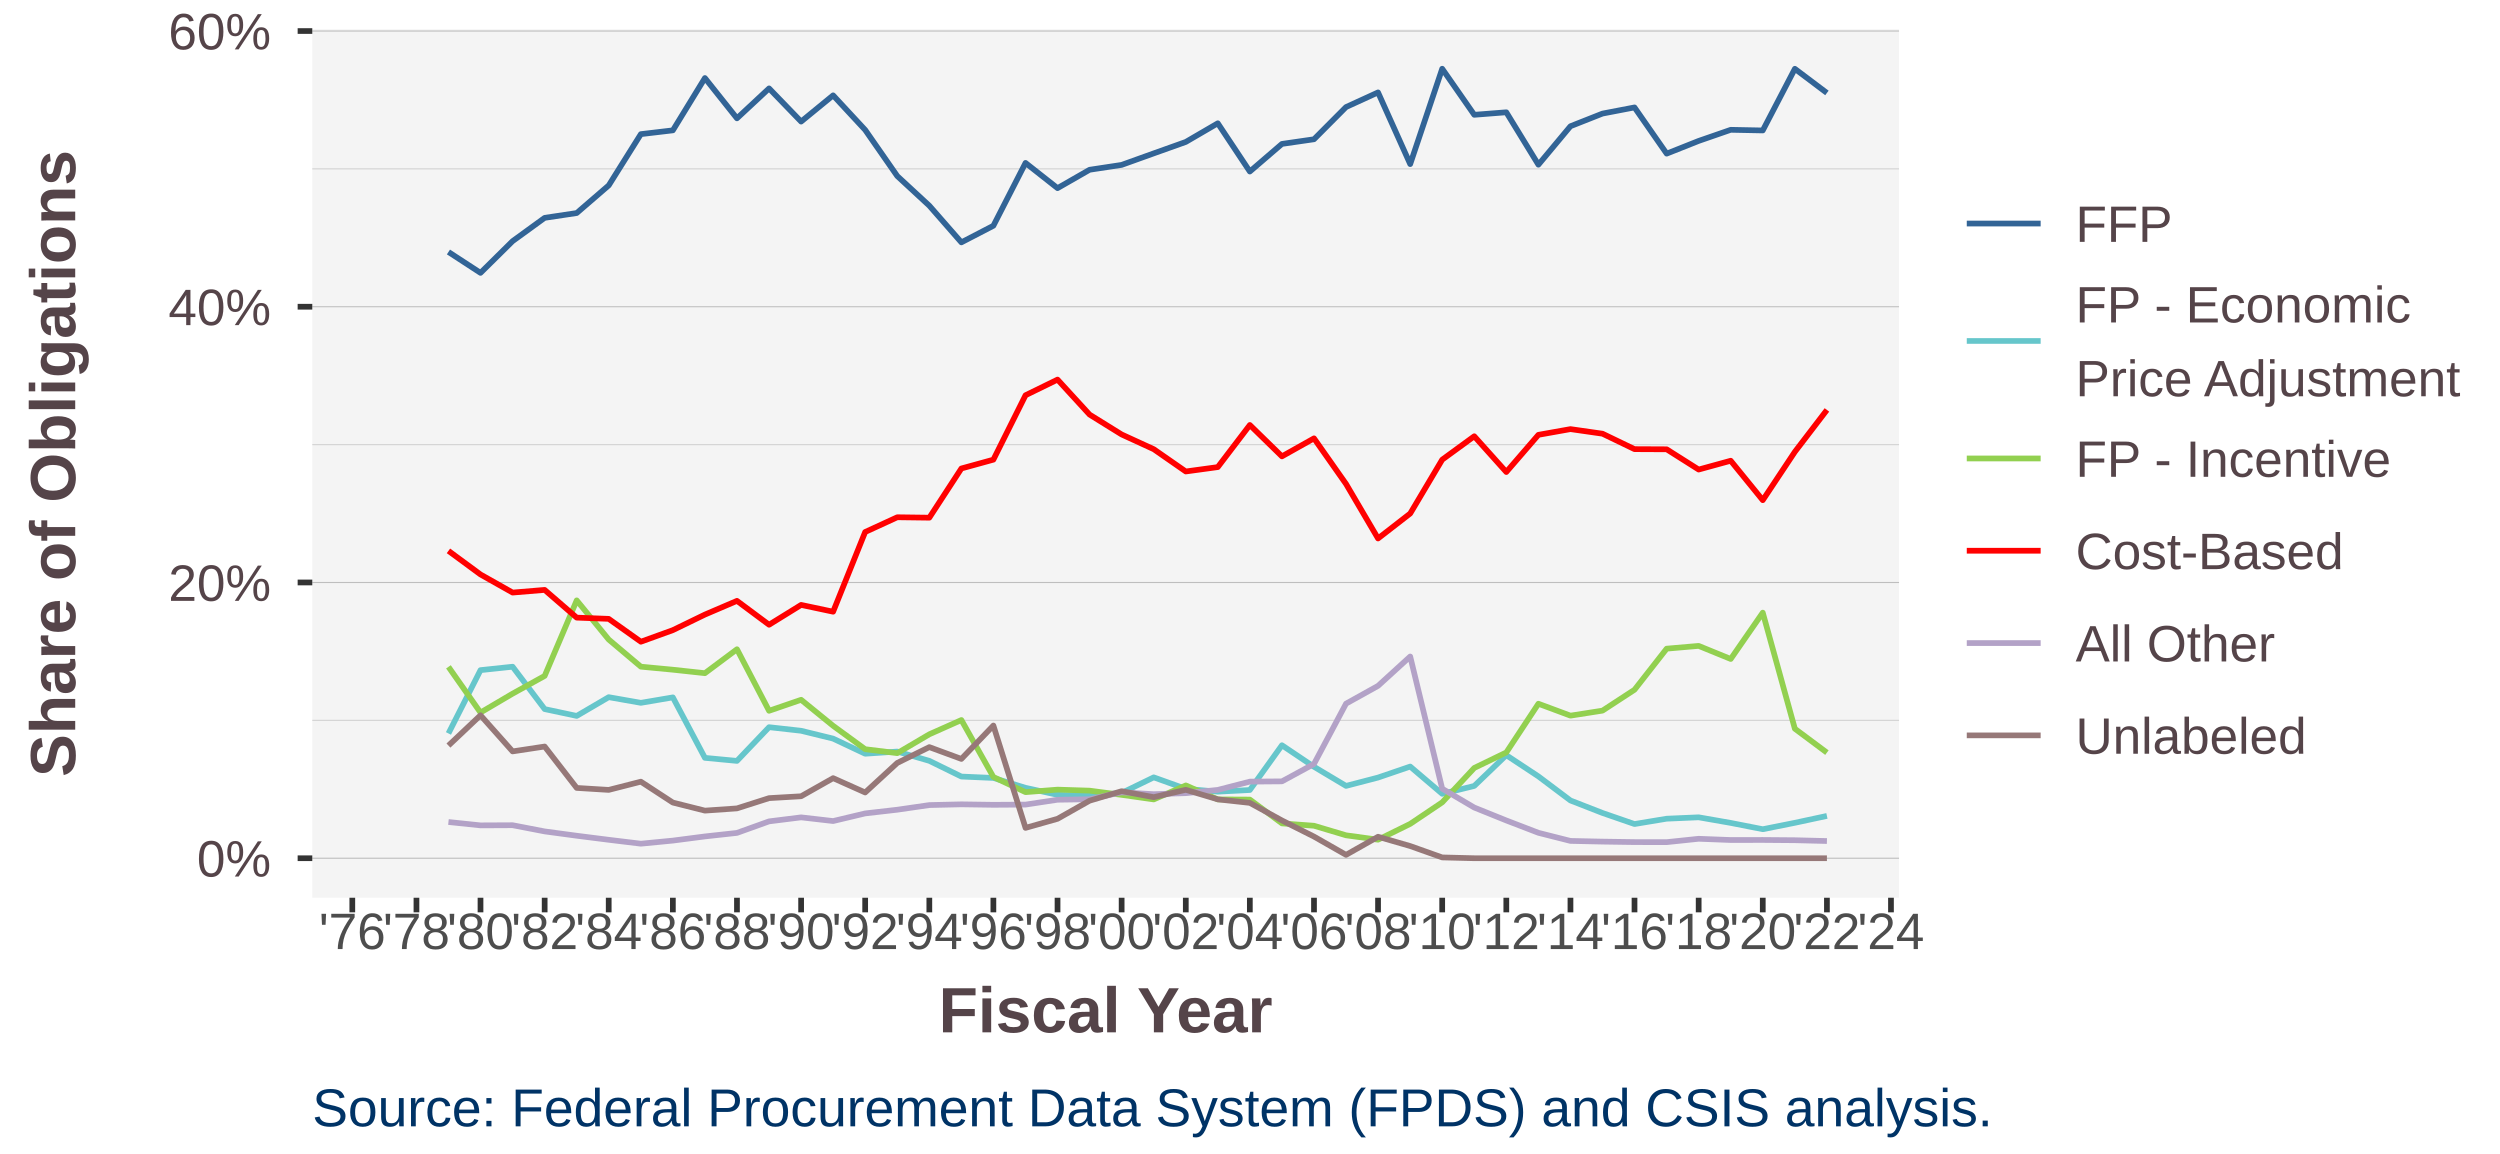
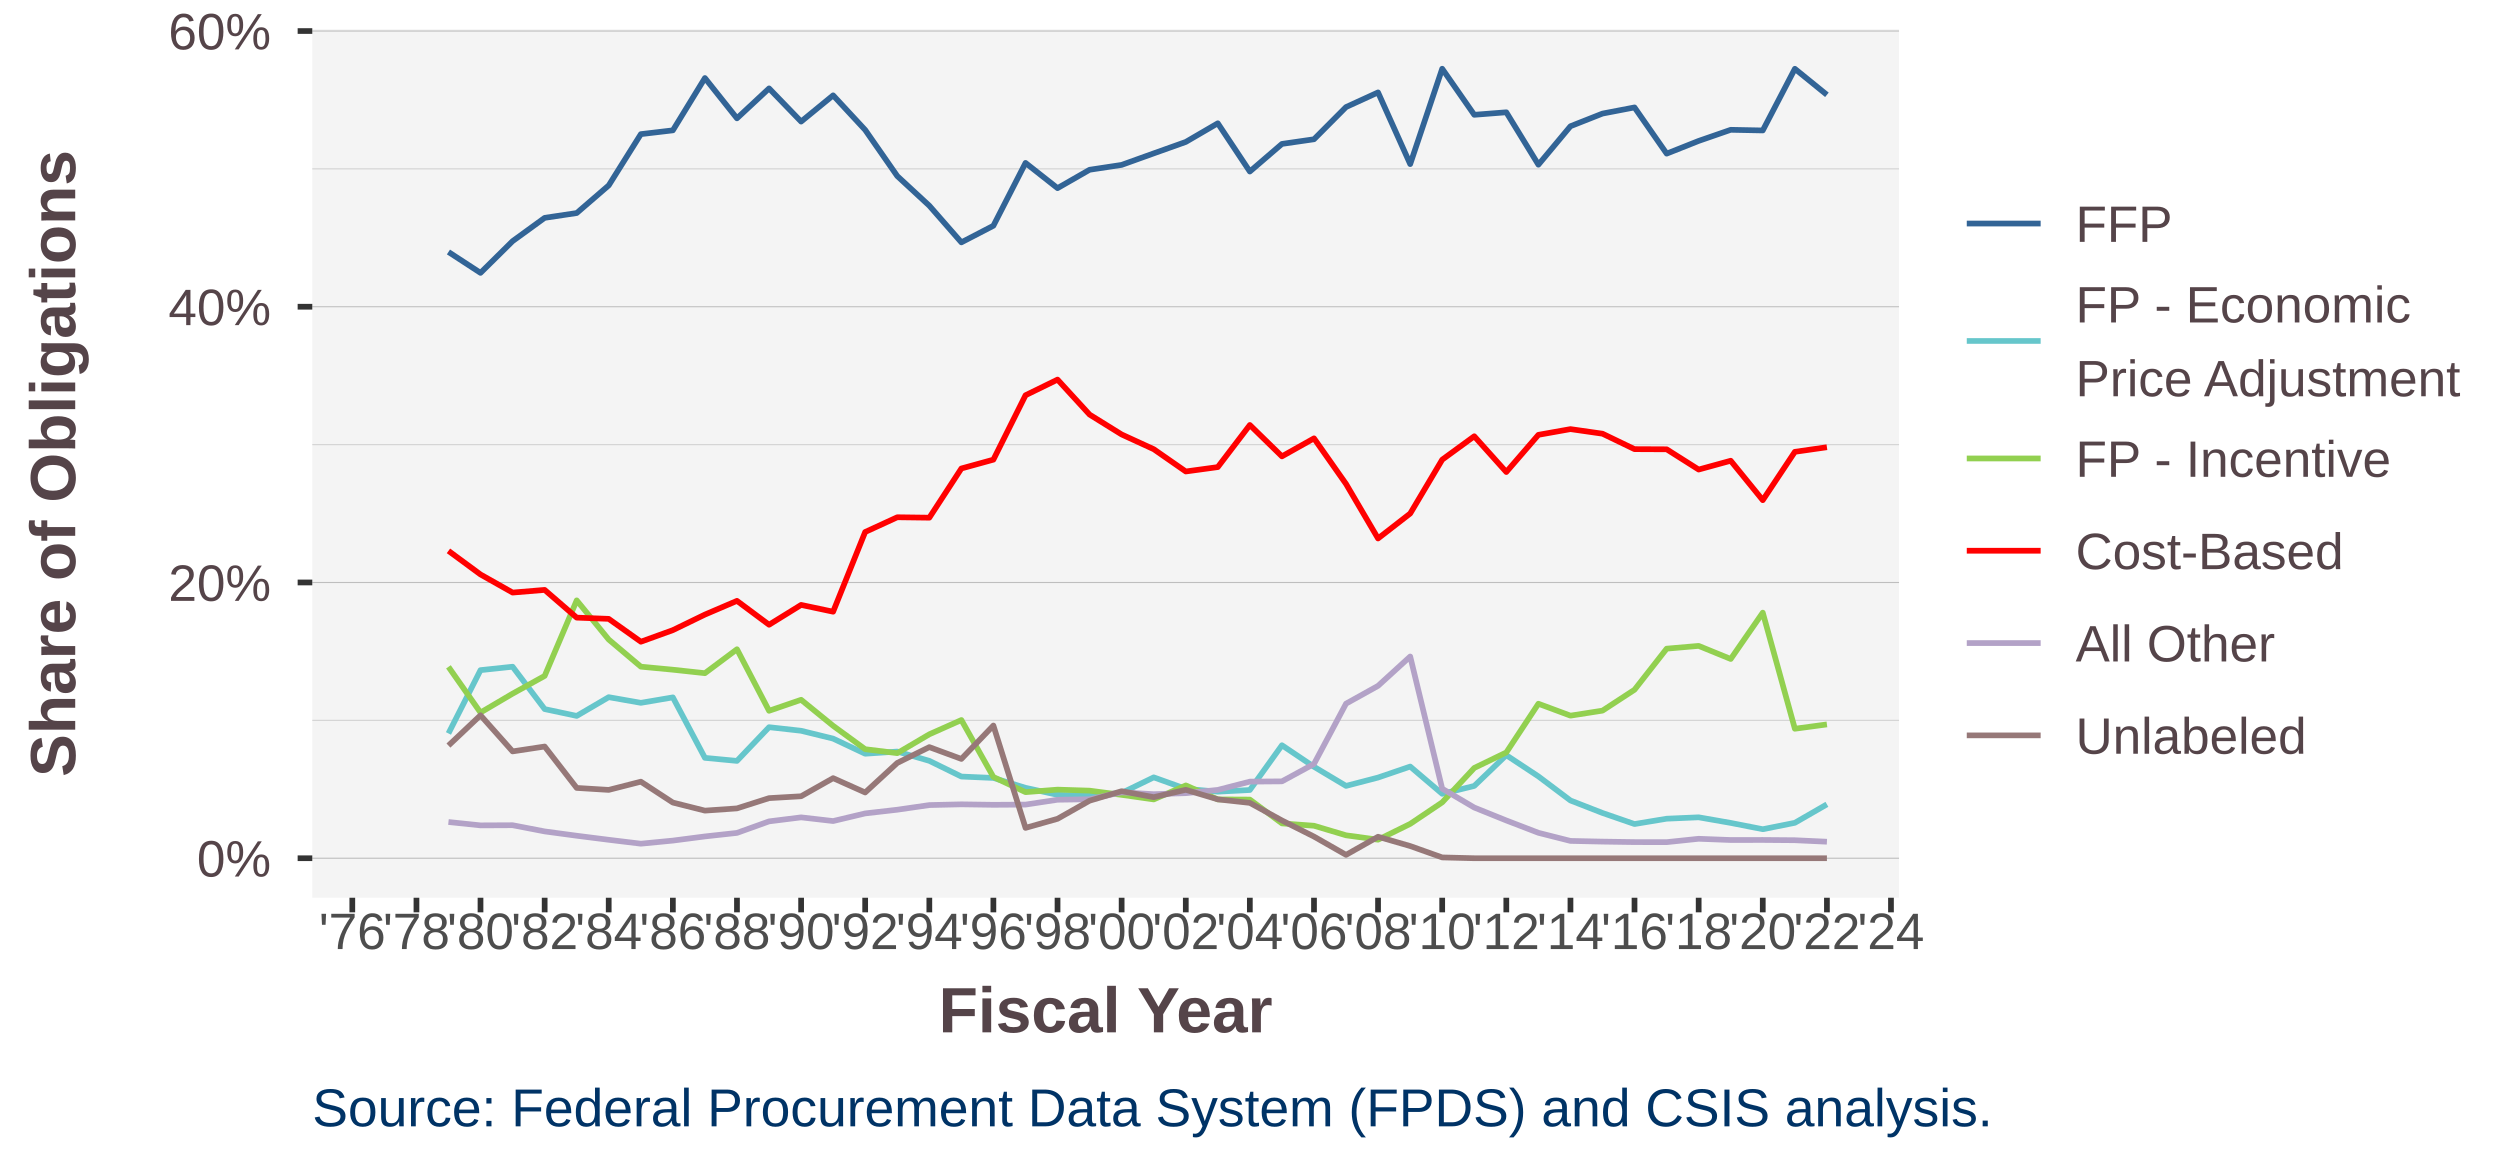
<svg xmlns="http://www.w3.org/2000/svg" class="svglite" width="468.00pt" height="216.00pt" viewBox="0 0 468.00 216.00">
  <defs>
    <style type="text/css">
    .svglite line, .svglite polyline, .svglite polygon, .svglite path, .svglite rect, .svglite circle {
      fill: none;
      stroke: #000000;
      stroke-linecap: round;
      stroke-linejoin: round;
      stroke-miterlimit: 10.00;
    }
    .svglite text {
      white-space: pre;
    }
  </style>
  </defs>
  <rect width="100%" height="100%" style="stroke: none; fill: #FFFFFF;" />
  <defs>
    <clipPath id="cpMC4wMHw0NjguMDB8MC4wMHwyMTYuMDA=">
      <rect x="0.00" y="0.00" width="468.00" height="216.00" />
    </clipPath>
  </defs>
  <g clip-path="url(#cpMC4wMHw0NjguMDB8MC4wMHwyMTYuMDA=)">
    <rect x="0.00" y="0.00" width="468.00" height="216.00" style="stroke-width: 1.07; stroke: #FFFFFF; fill: #FFFFFF;" />
  </g>
  <defs>
    <clipPath id="cpNTguNDZ8MzU1LjUwfDUuNDh8MTY4LjA1">
      <rect x="58.46" y="5.48" width="297.04" height="162.57" />
    </clipPath>
  </defs>
  <g clip-path="url(#cpNTguNDZ8MzU1LjUwfDUuNDh8MTY4LjA1)">
    <rect x="58.46" y="5.48" width="297.04" height="162.57" style="stroke-width: 1.07; stroke: none; fill: #F4F4F4;" />
    <polyline points="58.46,134.85 355.50,134.85 " style="stroke-width: 0.21; stroke: #D3D3D3; stroke-linecap: butt;" />
    <polyline points="58.46,83.23 355.50,83.23 " style="stroke-width: 0.21; stroke: #D3D3D3; stroke-linecap: butt;" />
    <polyline points="58.46,31.61 355.50,31.61 " style="stroke-width: 0.21; stroke: #D3D3D3; stroke-linecap: butt;" />
    <polyline points="58.46,160.66 355.50,160.66 " style="stroke-width: 0.21; stroke: #BEBEBE; stroke-linecap: butt;" />
    <polyline points="58.46,109.04 355.50,109.04 " style="stroke-width: 0.21; stroke: #BEBEBE; stroke-linecap: butt;" />
    <polyline points="58.46,57.42 355.50,57.42 " style="stroke-width: 0.21; stroke: #BEBEBE; stroke-linecap: butt;" />
    <polyline points="58.46,5.81 355.50,5.81 " style="stroke-width: 0.21; stroke: #BEBEBE; stroke-linecap: butt;" />
-     <polyline points="83.95,47.17 89.95,51.08 95.96,45.14 101.96,40.78 107.96,39.88 113.95,34.71 119.97,25.11 125.96,24.40 131.96,14.61 137.96,22.15 143.97,16.55 149.97,22.76 155.96,17.85 161.96,24.32 167.97,32.96 173.97,38.51 179.97,45.37 185.96,42.26 191.98,30.50 197.97,35.22 203.97,31.78 209.97,30.87 215.98,28.71 221.98,26.57 227.97,23.08 233.97,32.11 239.98,26.94 245.98,26.07 251.98,20.04 257.97,17.30 263.99,30.72 269.98,12.87 275.98,21.49 281.98,21.02 287.99,30.83 293.99,23.63 299.99,21.26 305.98,20.11 312.00,28.76 317.99,26.38 323.99,24.30 329.99,24.42 336.00,12.88 342.00,17.40 " style="stroke-width: 1.07; stroke: #326496; stroke-linecap: butt;" />
-     <polyline points="83.95,137.30 89.95,125.45 95.96,124.81 101.96,132.74 107.96,134.02 113.95,130.51 119.97,131.57 125.96,130.55 131.96,141.87 137.96,142.44 143.97,136.13 149.97,136.80 155.96,138.27 161.96,141.10 167.97,140.69 173.97,142.43 179.97,145.37 185.96,145.63 191.98,147.48 197.97,148.79 203.97,148.96 209.97,148.44 215.98,145.52 221.98,147.67 227.97,148.20 233.97,147.89 239.98,139.51 245.98,143.54 251.98,147.12 257.97,145.56 263.99,143.50 269.98,148.60 275.98,147.13 281.98,141.37 287.99,145.34 293.99,149.85 299.99,152.19 305.98,154.26 312.00,153.26 317.99,153.00 323.99,154.05 329.99,155.23 336.00,154.03 342.00,152.74 " style="stroke-width: 1.07; stroke: #66C6CB; stroke-linecap: butt;" />
-     <polyline points="83.95,124.83 89.95,133.39 95.96,129.85 101.96,126.53 107.96,112.39 113.95,119.72 119.97,124.80 125.96,125.37 131.96,126.02 137.96,121.54 143.97,133.06 149.97,131.00 155.96,135.87 161.96,140.25 167.97,140.99 173.97,137.46 179.97,134.79 185.96,145.45 191.98,148.29 197.97,147.82 203.97,148.01 209.97,148.80 215.98,149.65 221.98,147.03 227.97,149.65 233.97,149.68 239.98,154.14 245.98,154.58 251.98,156.37 257.97,157.19 263.99,154.23 269.98,150.20 275.98,143.76 281.98,140.86 287.99,131.74 293.99,133.97 299.99,133.03 305.98,129.12 312.00,121.43 317.99,120.91 323.99,123.36 329.99,114.69 336.00,136.42 342.00,140.89 " style="stroke-width: 1.07; stroke: #92D050; stroke-linecap: butt;" />
-     <polyline points="83.95,103.12 89.95,107.54 95.96,110.93 101.96,110.43 107.96,115.62 113.95,115.85 119.97,120.13 125.96,117.96 131.96,115.05 137.96,112.48 143.97,116.95 149.97,113.24 155.96,114.51 161.96,99.59 167.97,96.83 173.97,96.91 179.97,87.70 185.96,86.05 191.98,73.99 197.97,71.06 203.97,77.61 209.97,81.33 215.98,84.09 221.98,88.26 227.97,87.44 233.97,79.56 239.98,85.43 245.98,82.06 251.98,90.60 257.97,100.80 263.99,96.13 269.98,86.05 275.98,81.67 281.98,88.36 287.99,81.40 293.99,80.33 299.99,81.19 305.98,84.08 312.00,84.11 317.99,87.90 323.99,86.25 329.99,93.63 336.00,84.58 342.00,76.74 " style="stroke-width: 1.07; stroke: #FF0000; stroke-linecap: butt;" />
-     <polyline points="83.95,153.88 89.95,154.51 95.96,154.48 101.96,155.64 107.96,156.45 113.95,157.21 119.97,157.94 125.96,157.36 131.96,156.58 137.96,155.92 143.97,153.76 149.97,153.01 155.96,153.70 161.96,152.27 167.97,151.58 173.97,150.71 179.97,150.57 185.96,150.66 191.98,150.62 197.97,149.71 203.97,149.62 209.97,148.32 215.98,148.67 221.98,148.48 227.97,147.87 233.97,146.32 239.98,146.27 245.98,143.01 251.98,131.72 257.97,128.39 263.99,122.90 269.98,147.64 275.98,151.17 281.98,153.59 287.99,155.90 293.99,157.42 299.99,157.55 305.98,157.64 312.00,157.65 317.99,157.02 323.99,157.25 329.99,157.24 336.00,157.29 342.00,157.44 " style="stroke-width: 1.07; stroke: #B3A2C7; stroke-linecap: butt;" />
+     <polyline points="83.95,47.17 89.95,51.08 95.96,45.14 101.96,40.78 107.96,39.88 113.95,34.71 119.97,25.11 125.96,24.40 131.96,14.61 137.96,22.15 143.97,16.55 149.97,22.76 155.96,17.85 161.96,24.32 167.97,32.96 173.97,38.51 179.97,45.37 185.96,42.26 191.98,30.50 197.97,35.22 203.97,31.78 209.97,30.87 215.98,28.71 221.98,26.57 227.97,23.08 233.97,32.11 239.98,26.94 245.98,26.07 251.98,20.04 257.97,17.30 263.99,30.72 269.98,12.87 275.98,21.49 281.98,21.02 287.99,30.83 293.99,23.63 299.99,21.26 305.98,20.11 312.00,28.76 317.99,26.38 323.99,24.30 329.99,24.42 336.00,12.88 342.00,17.75 " style="stroke-width: 1.07; stroke: #326496; stroke-linecap: butt;" />
+     <polyline points="83.95,137.30 89.95,125.45 95.96,124.81 101.96,132.74 107.96,134.02 113.95,130.51 119.97,131.57 125.96,130.55 131.96,141.87 137.96,142.44 143.97,136.13 149.97,136.80 155.96,138.27 161.96,141.10 167.97,140.69 173.97,142.43 179.97,145.37 185.96,145.63 191.98,147.48 197.97,148.79 203.97,148.96 209.97,148.44 215.98,145.52 221.98,147.67 227.97,148.20 233.97,147.89 239.98,139.51 245.98,143.54 251.98,147.12 257.97,145.56 263.99,143.50 269.98,148.60 275.98,147.13 281.98,141.37 287.99,145.34 293.99,149.85 299.99,152.19 305.98,154.26 312.00,153.26 317.99,153.00 323.99,154.05 329.99,155.23 336.00,154.03 342.00,150.57 " style="stroke-width: 1.07; stroke: #66C6CB; stroke-linecap: butt;" />
+     <polyline points="83.95,124.83 89.95,133.39 95.96,129.85 101.96,126.53 107.96,112.39 113.95,119.72 119.97,124.80 125.96,125.37 131.96,126.02 137.96,121.54 143.97,133.06 149.97,131.00 155.96,135.87 161.96,140.25 167.97,140.99 173.97,137.46 179.97,134.79 185.96,145.45 191.98,148.29 197.97,147.82 203.97,148.01 209.97,148.80 215.98,149.65 221.98,147.03 227.97,149.65 233.97,149.68 239.98,154.14 245.98,154.58 251.98,156.37 257.97,157.19 263.99,154.23 269.98,150.20 275.98,143.76 281.98,140.86 287.99,131.74 293.99,133.97 299.99,133.03 305.98,129.12 312.00,121.43 317.99,120.91 323.99,123.36 329.99,114.69 336.00,136.42 342.00,135.61 " style="stroke-width: 1.07; stroke: #92D050; stroke-linecap: butt;" />
+     <polyline points="83.95,103.12 89.95,107.54 95.96,110.93 101.96,110.43 107.96,115.62 113.95,115.85 119.97,120.13 125.96,117.96 131.96,115.05 137.96,112.48 143.97,116.95 149.97,113.24 155.96,114.51 161.96,99.59 167.97,96.83 173.97,96.91 179.97,87.70 185.96,86.05 191.98,73.99 197.97,71.06 203.97,77.61 209.97,81.33 215.98,84.09 221.98,88.26 227.97,87.44 233.97,79.56 239.98,85.43 245.98,82.06 251.98,90.60 257.97,100.80 263.99,96.13 269.98,86.05 275.98,81.67 281.98,88.36 287.99,81.40 293.99,80.33 299.99,81.19 305.98,84.08 312.00,84.11 317.99,87.90 323.99,86.25 329.99,93.63 336.00,84.58 342.00,83.72 " style="stroke-width: 1.07; stroke: #FF0000; stroke-linecap: butt;" />
+     <polyline points="83.95,153.88 89.95,154.51 95.96,154.48 101.96,155.64 107.96,156.45 113.95,157.21 119.97,157.94 125.96,157.36 131.96,156.58 137.96,155.92 143.97,153.76 149.97,153.01 155.96,153.70 161.96,152.27 167.97,151.58 173.97,150.71 179.97,150.57 185.96,150.66 191.98,150.62 197.97,149.71 203.97,149.62 209.97,148.32 215.98,148.67 221.98,148.48 227.97,147.87 233.97,146.32 239.98,146.27 245.98,143.01 251.98,131.72 257.97,128.39 263.99,122.90 269.98,147.64 275.98,151.17 281.98,153.59 287.99,155.90 293.99,157.42 299.99,157.55 305.98,157.64 312.00,157.65 317.99,157.02 323.99,157.25 329.99,157.24 336.00,157.29 342.00,157.57 " style="stroke-width: 1.07; stroke: #B3A2C7; stroke-linecap: butt;" />
    <polyline points="83.95,139.57 89.95,133.90 95.96,140.66 101.96,139.75 107.96,147.50 113.95,147.87 119.97,146.33 125.96,150.24 131.96,151.75 137.96,151.33 143.97,149.41 149.97,149.06 155.96,145.67 161.96,148.35 167.97,142.82 173.97,139.86 179.97,142.07 185.96,135.82 191.98,154.98 197.97,153.28 203.97,149.89 209.97,148.11 215.98,149.23 221.98,147.85 227.97,149.64 233.97,150.30 239.98,153.59 245.98,156.61 251.98,160.03 257.97,156.64 263.99,158.38 269.98,160.51 275.98,160.66 281.98,160.66 287.99,160.66 293.99,160.66 299.99,160.66 305.98,160.66 312.00,160.66 317.99,160.66 323.99,160.66 329.99,160.66 336.00,160.66 342.00,160.66 " style="stroke-width: 1.07; stroke: #967878; stroke-linecap: butt;" />
  </g>
  <g clip-path="url(#cpMC4wMHw0NjguMDB8MC4wMHwyMTYuMDA=)">
    <text x="50.74" y="164.09" text-anchor="end" style="font-size: 9.60px;fill: #554449; font-family: &quot;Arial&quot;;" textLength="13.86px" lengthAdjust="spacingAndGlyphs">0%</text>
    <text x="50.74" y="112.48" text-anchor="end" style="font-size: 9.60px;fill: #554449; font-family: &quot;Arial&quot;;" textLength="19.20px" lengthAdjust="spacingAndGlyphs">20%</text>
    <text x="50.74" y="60.86" text-anchor="end" style="font-size: 9.60px;fill: #554449; font-family: &quot;Arial&quot;;" textLength="19.20px" lengthAdjust="spacingAndGlyphs">40%</text>
    <text x="50.74" y="9.24" text-anchor="end" style="font-size: 9.60px;fill: #554449; font-family: &quot;Arial&quot;;" textLength="19.20px" lengthAdjust="spacingAndGlyphs">60%</text>
    <polyline points="55.72,160.66 58.46,160.66 " style="stroke-width: 1.07; stroke: #333333; stroke-linecap: butt;" />
    <polyline points="55.72,109.04 58.46,109.04 " style="stroke-width: 1.07; stroke: #333333; stroke-linecap: butt;" />
    <polyline points="55.72,57.42 58.46,57.42 " style="stroke-width: 1.07; stroke: #333333; stroke-linecap: butt;" />
    <polyline points="55.72,5.81 58.46,5.81 " style="stroke-width: 1.07; stroke: #333333; stroke-linecap: butt;" />
    <polyline points="65.95,170.79 65.95,168.05 " style="stroke-width: 1.07; stroke: #333333; stroke-linecap: butt;" />
    <polyline points="77.96,170.79 77.96,168.05 " style="stroke-width: 1.07; stroke: #333333; stroke-linecap: butt;" />
    <polyline points="89.95,170.79 89.95,168.05 " style="stroke-width: 1.07; stroke: #333333; stroke-linecap: butt;" />
    <polyline points="101.96,170.79 101.96,168.05 " style="stroke-width: 1.07; stroke: #333333; stroke-linecap: butt;" />
    <polyline points="113.95,170.79 113.95,168.05 " style="stroke-width: 1.07; stroke: #333333; stroke-linecap: butt;" />
    <polyline points="125.96,170.79 125.96,168.05 " style="stroke-width: 1.07; stroke: #333333; stroke-linecap: butt;" />
    <polyline points="137.96,170.79 137.96,168.05 " style="stroke-width: 1.07; stroke: #333333; stroke-linecap: butt;" />
    <polyline points="149.97,170.79 149.97,168.05 " style="stroke-width: 1.07; stroke: #333333; stroke-linecap: butt;" />
    <polyline points="161.96,170.79 161.96,168.05 " style="stroke-width: 1.07; stroke: #333333; stroke-linecap: butt;" />
    <polyline points="173.97,170.79 173.97,168.05 " style="stroke-width: 1.07; stroke: #333333; stroke-linecap: butt;" />
    <polyline points="185.96,170.79 185.96,168.05 " style="stroke-width: 1.07; stroke: #333333; stroke-linecap: butt;" />
    <polyline points="197.97,170.79 197.97,168.05 " style="stroke-width: 1.07; stroke: #333333; stroke-linecap: butt;" />
    <polyline points="209.97,170.79 209.97,168.05 " style="stroke-width: 1.07; stroke: #333333; stroke-linecap: butt;" />
    <polyline points="221.98,170.79 221.98,168.05 " style="stroke-width: 1.07; stroke: #333333; stroke-linecap: butt;" />
    <polyline points="233.97,170.79 233.97,168.05 " style="stroke-width: 1.07; stroke: #333333; stroke-linecap: butt;" />
    <polyline points="245.98,170.79 245.98,168.05 " style="stroke-width: 1.07; stroke: #333333; stroke-linecap: butt;" />
    <polyline points="257.97,170.79 257.97,168.05 " style="stroke-width: 1.07; stroke: #333333; stroke-linecap: butt;" />
    <polyline points="269.98,170.79 269.98,168.05 " style="stroke-width: 1.07; stroke: #333333; stroke-linecap: butt;" />
    <polyline points="281.98,170.79 281.98,168.05 " style="stroke-width: 1.07; stroke: #333333; stroke-linecap: butt;" />
    <polyline points="293.99,170.79 293.99,168.05 " style="stroke-width: 1.07; stroke: #333333; stroke-linecap: butt;" />
    <polyline points="305.98,170.79 305.98,168.05 " style="stroke-width: 1.07; stroke: #333333; stroke-linecap: butt;" />
    <polyline points="317.99,170.79 317.99,168.05 " style="stroke-width: 1.07; stroke: #333333; stroke-linecap: butt;" />
    <polyline points="329.99,170.79 329.99,168.05 " style="stroke-width: 1.07; stroke: #333333; stroke-linecap: butt;" />
    <polyline points="342.00,170.79 342.00,168.05 " style="stroke-width: 1.07; stroke: #333333; stroke-linecap: butt;" />
    <polyline points="353.99,170.79 353.99,168.05 " style="stroke-width: 1.07; stroke: #333333; stroke-linecap: butt;" />
    <text x="65.95" y="177.66" text-anchor="middle" style="font-size: 9.60px;fill: #4D4D4D; font-family: &quot;Arial&quot;;" textLength="12.50px" lengthAdjust="spacingAndGlyphs">'76</text>
    <text x="77.96" y="177.66" text-anchor="middle" style="font-size: 9.60px;fill: #4D4D4D; font-family: &quot;Arial&quot;;" textLength="12.50px" lengthAdjust="spacingAndGlyphs">'78</text>
    <text x="89.95" y="177.66" text-anchor="middle" style="font-size: 9.60px;fill: #4D4D4D; font-family: &quot;Arial&quot;;" textLength="12.50px" lengthAdjust="spacingAndGlyphs">'80</text>
    <text x="101.96" y="177.66" text-anchor="middle" style="font-size: 9.60px;fill: #4D4D4D; font-family: &quot;Arial&quot;;" textLength="12.50px" lengthAdjust="spacingAndGlyphs">'82</text>
    <text x="113.95" y="177.66" text-anchor="middle" style="font-size: 9.60px;fill: #4D4D4D; font-family: &quot;Arial&quot;;" textLength="12.50px" lengthAdjust="spacingAndGlyphs">'84</text>
    <text x="125.96" y="177.66" text-anchor="middle" style="font-size: 9.60px;fill: #4D4D4D; font-family: &quot;Arial&quot;;" textLength="12.50px" lengthAdjust="spacingAndGlyphs">'86</text>
    <text x="137.96" y="177.66" text-anchor="middle" style="font-size: 9.60px;fill: #4D4D4D; font-family: &quot;Arial&quot;;" textLength="12.50px" lengthAdjust="spacingAndGlyphs">'88</text>
    <text x="149.97" y="177.66" text-anchor="middle" style="font-size: 9.60px;fill: #4D4D4D; font-family: &quot;Arial&quot;;" textLength="12.50px" lengthAdjust="spacingAndGlyphs">'90</text>
    <text x="161.96" y="177.66" text-anchor="middle" style="font-size: 9.60px;fill: #4D4D4D; font-family: &quot;Arial&quot;;" textLength="12.50px" lengthAdjust="spacingAndGlyphs">'92</text>
    <text x="173.97" y="177.66" text-anchor="middle" style="font-size: 9.60px;fill: #4D4D4D; font-family: &quot;Arial&quot;;" textLength="12.50px" lengthAdjust="spacingAndGlyphs">'94</text>
    <text x="185.96" y="177.66" text-anchor="middle" style="font-size: 9.60px;fill: #4D4D4D; font-family: &quot;Arial&quot;;" textLength="12.50px" lengthAdjust="spacingAndGlyphs">'96</text>
    <text x="197.97" y="177.66" text-anchor="middle" style="font-size: 9.60px;fill: #4D4D4D; font-family: &quot;Arial&quot;;" textLength="12.50px" lengthAdjust="spacingAndGlyphs">'98</text>
    <text x="209.97" y="177.66" text-anchor="middle" style="font-size: 9.60px;fill: #4D4D4D; font-family: &quot;Arial&quot;;" textLength="12.50px" lengthAdjust="spacingAndGlyphs">'00</text>
    <text x="221.98" y="177.66" text-anchor="middle" style="font-size: 9.60px;fill: #4D4D4D; font-family: &quot;Arial&quot;;" textLength="12.50px" lengthAdjust="spacingAndGlyphs">'02</text>
    <text x="233.97" y="177.66" text-anchor="middle" style="font-size: 9.60px;fill: #4D4D4D; font-family: &quot;Arial&quot;;" textLength="12.50px" lengthAdjust="spacingAndGlyphs">'04</text>
    <text x="245.98" y="177.66" text-anchor="middle" style="font-size: 9.60px;fill: #4D4D4D; font-family: &quot;Arial&quot;;" textLength="12.50px" lengthAdjust="spacingAndGlyphs">'06</text>
    <text x="257.97" y="177.66" text-anchor="middle" style="font-size: 9.60px;fill: #4D4D4D; font-family: &quot;Arial&quot;;" textLength="12.50px" lengthAdjust="spacingAndGlyphs">'08</text>
    <text x="269.98" y="177.66" text-anchor="middle" style="font-size: 9.60px;fill: #4D4D4D; font-family: &quot;Arial&quot;;" textLength="12.50px" lengthAdjust="spacingAndGlyphs">'10</text>
    <text x="281.98" y="177.66" text-anchor="middle" style="font-size: 9.60px;fill: #4D4D4D; font-family: &quot;Arial&quot;;" textLength="12.50px" lengthAdjust="spacingAndGlyphs">'12</text>
    <text x="293.99" y="177.66" text-anchor="middle" style="font-size: 9.60px;fill: #4D4D4D; font-family: &quot;Arial&quot;;" textLength="12.50px" lengthAdjust="spacingAndGlyphs">'14</text>
    <text x="305.98" y="177.66" text-anchor="middle" style="font-size: 9.60px;fill: #4D4D4D; font-family: &quot;Arial&quot;;" textLength="12.50px" lengthAdjust="spacingAndGlyphs">'16</text>
    <text x="317.99" y="177.66" text-anchor="middle" style="font-size: 9.60px;fill: #4D4D4D; font-family: &quot;Arial&quot;;" textLength="12.50px" lengthAdjust="spacingAndGlyphs">'18</text>
    <text x="329.99" y="177.66" text-anchor="middle" style="font-size: 9.60px;fill: #4D4D4D; font-family: &quot;Arial&quot;;" textLength="12.50px" lengthAdjust="spacingAndGlyphs">'20</text>
    <text x="342.00" y="177.66" text-anchor="middle" style="font-size: 9.60px;fill: #4D4D4D; font-family: &quot;Arial&quot;;" textLength="12.50px" lengthAdjust="spacingAndGlyphs">'22</text>
    <text x="353.99" y="177.66" text-anchor="middle" style="font-size: 9.60px;fill: #4D4D4D; font-family: &quot;Arial&quot;;" textLength="12.50px" lengthAdjust="spacingAndGlyphs">'24</text>
    <text x="206.98" y="193.25" text-anchor="middle" style="font-size: 12.00px; font-weight: bold;fill: #554449; font-family: &quot;Arial&quot;;" textLength="62.50px" lengthAdjust="spacingAndGlyphs">Fiscal Year</text>
    <text transform="translate(14.08,86.77) rotate(-90)" text-anchor="middle" style="font-size: 12.00px; font-weight: bold;fill: #554449; font-family: &quot;Arial&quot;;" textLength="117.35px" lengthAdjust="spacingAndGlyphs">Share of Obligations</text>
    <rect x="366.46" y="27.23" width="96.06" height="119.07" style="stroke-width: 1.07; stroke: none; fill: #FFFFFF;" />
    <rect x="366.46" y="33.21" width="17.28" height="17.28" style="stroke-width: 1.07; stroke: none; fill: #FFFFFF;" />
    <line x1="368.18" y1="41.85" x2="382.01" y2="41.85" style="stroke-width: 1.07; stroke: #326496; stroke-linecap: butt;" />
    <rect x="366.46" y="50.49" width="17.28" height="26.69" style="stroke-width: 1.07; stroke: none; fill: #FFFFFF;" />
    <line x1="368.18" y1="63.83" x2="382.01" y2="63.83" style="stroke-width: 1.07; stroke: #66C6CB; stroke-linecap: butt;" />
    <rect x="366.46" y="77.18" width="17.28" height="17.28" style="stroke-width: 1.07; stroke: none; fill: #FFFFFF;" />
    <line x1="368.18" y1="85.82" x2="382.01" y2="85.82" style="stroke-width: 1.07; stroke: #92D050; stroke-linecap: butt;" />
    <rect x="366.46" y="94.46" width="17.28" height="17.28" style="stroke-width: 1.07; stroke: none; fill: #FFFFFF;" />
    <line x1="368.18" y1="103.10" x2="382.01" y2="103.10" style="stroke-width: 1.07; stroke: #FF0000; stroke-linecap: butt;" />
    <rect x="366.46" y="111.74" width="17.28" height="17.28" style="stroke-width: 1.07; stroke: none; fill: #FFFFFF;" />
    <line x1="368.18" y1="120.38" x2="382.01" y2="120.38" style="stroke-width: 1.07; stroke: #B3A2C7; stroke-linecap: butt;" />
    <rect x="366.46" y="129.02" width="17.28" height="17.28" style="stroke-width: 1.07; stroke: none; fill: #FFFFFF;" />
    <line x1="368.18" y1="137.66" x2="382.01" y2="137.66" style="stroke-width: 1.07; stroke: #967878; stroke-linecap: butt;" />
    <text x="388.56" y="45.28" style="font-size: 9.60px;fill: #554449; font-family: &quot;Arial&quot;;" textLength="18.12px" lengthAdjust="spacingAndGlyphs">FFP</text>
    <text x="388.56" y="60.36" style="font-size: 9.60px;fill: #554449; font-family: &quot;Arial&quot;;" textLength="62.72px" lengthAdjust="spacingAndGlyphs">FP - Economic</text>
    <text x="388.56" y="74.18" style="font-size: 9.60px;fill: #554449; font-family: &quot;Arial&quot;;" textLength="71.96px" lengthAdjust="spacingAndGlyphs">Price Adjustment</text>
    <text x="388.56" y="89.26" style="font-size: 9.60px;fill: #554449; font-family: &quot;Arial&quot;;" textLength="59.00px" lengthAdjust="spacingAndGlyphs">FP - Incentive</text>
    <text x="388.56" y="106.54" style="font-size: 9.60px;fill: #554449; font-family: &quot;Arial&quot;;" textLength="50.11px" lengthAdjust="spacingAndGlyphs">Cost-Based</text>
    <text x="388.56" y="123.82" style="font-size: 9.60px;fill: #554449; font-family: &quot;Arial&quot;;" textLength="37.31px" lengthAdjust="spacingAndGlyphs">All Other</text>
    <text x="388.56" y="141.10" style="font-size: 9.60px;fill: #554449; font-family: &quot;Arial&quot;;" textLength="43.20px" lengthAdjust="spacingAndGlyphs">Unlabeled</text>
    <text x="58.46" y="210.84" style="font-size: 10.00px;fill: #003366; font-family: &quot;Arial&quot;;" textLength="314.70px" lengthAdjust="spacingAndGlyphs">Source: Federal Procurement Data System (FPDS) and CSIS analysis.</text>
  </g>
</svg>
